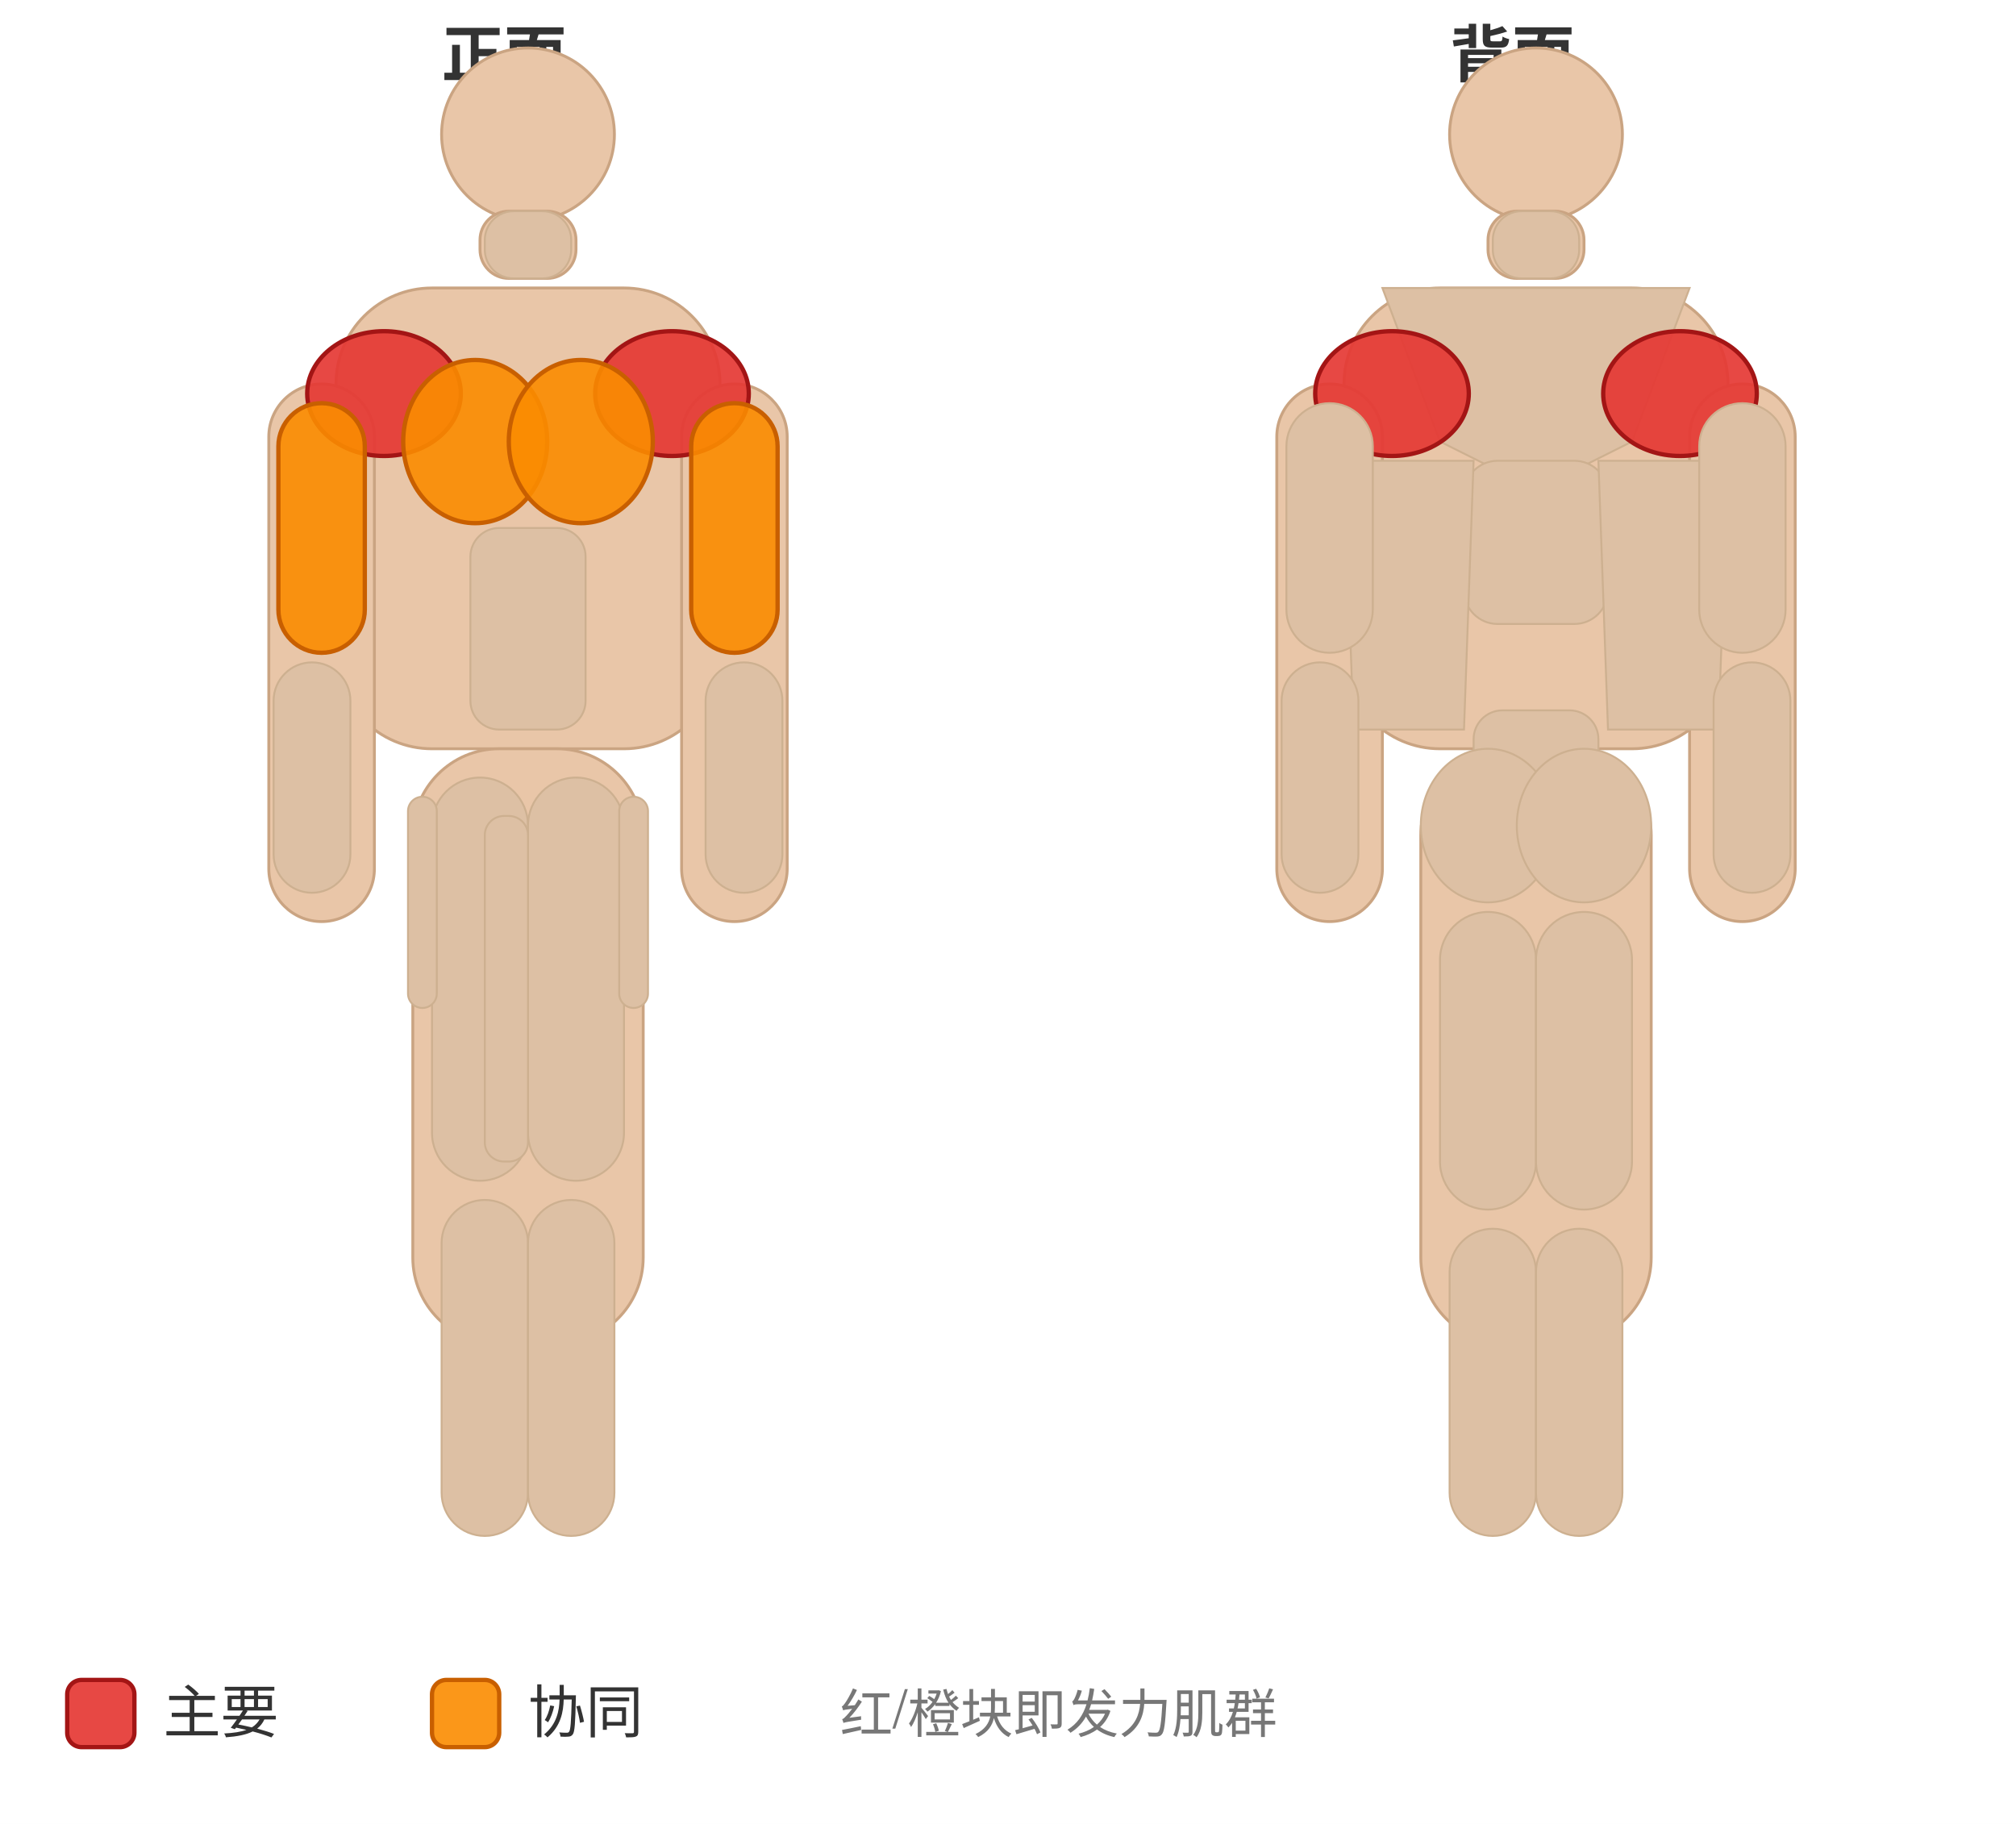
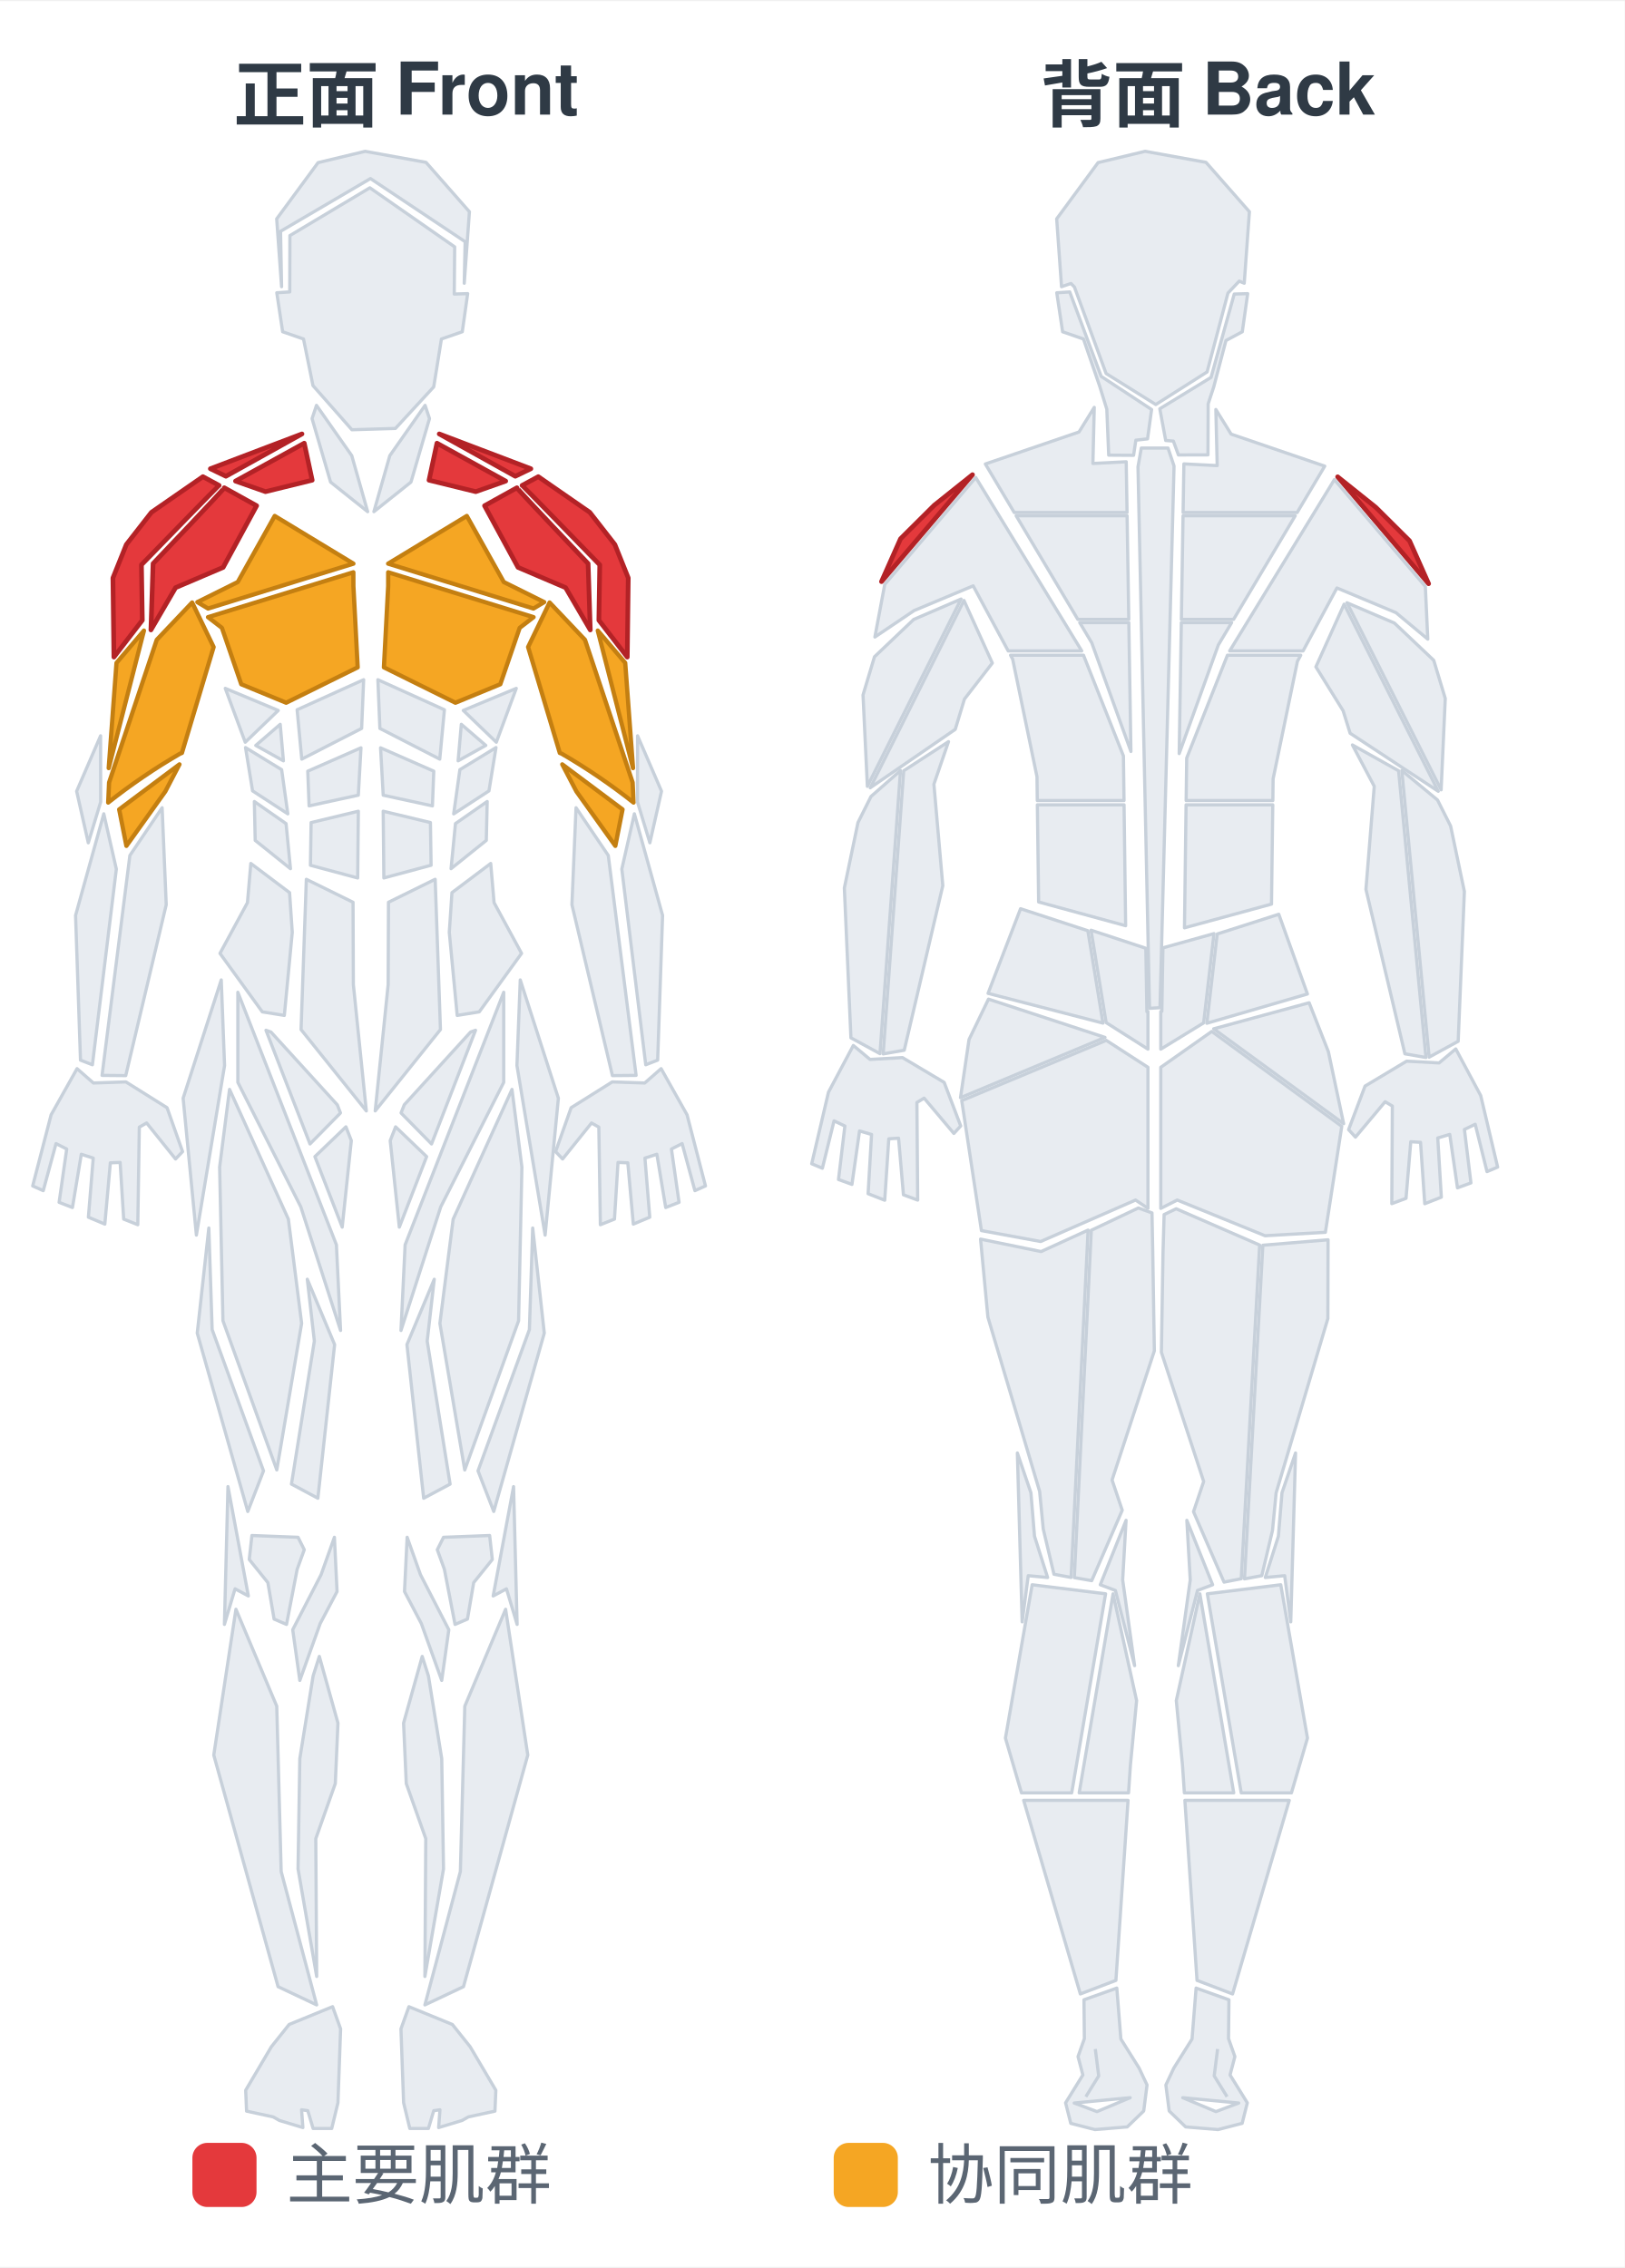
- <svg xmlns="http://www.w3.org/2000/svg" viewBox="0 0 420 380" width="420" height="380" font-family="-apple-system,Segoe UI,Helvetica,Arial,sans-serif">
-   <rect width="420" height="380" fill="#ffffff" />
-   <text x="105" y="16" font-size="13" font-weight="700" text-anchor="middle" fill="#333">正面</text>
-   <text x="315" y="16" font-size="13" font-weight="700" text-anchor="middle" fill="#333">背面</text>
-   <g transform="translate(10,0)">
-     <circle fill="#e9c6a8" stroke="#caa482" stroke-width="0.6" cx="100" cy="28" r="18" />
-     <rect fill="#e9c6a8" stroke="#caa482" stroke-width="0.6" x="90" y="44" width="20" height="14" rx="6" />
-     <rect fill="#e9c6a8" stroke="#caa482" stroke-width="0.6" x="60" y="60" width="80" height="96" rx="20" />
-     <rect fill="#e9c6a8" stroke="#caa482" stroke-width="0.6" x="46" y="80" width="22" height="112" rx="11" />
-     <rect fill="#e9c6a8" stroke="#caa482" stroke-width="0.6" x="132" y="80" width="22" height="112" rx="11" />
-     <rect fill="#e9c6a8" stroke="#caa482" stroke-width="0.6" x="76" y="156" width="48" height="124" rx="18" />
-     <rect fill="#ddc0a4" stroke="#cdb090" stroke-width="0.4" x="91" y="44" width="18" height="14" rx="6" />
-     <ellipse fill="#e53935" fill-opacity="0.92" stroke="#a31515" stroke-width="0.9" cx="70" cy="82" rx="16" ry="13" />
-     <ellipse fill="#e53935" fill-opacity="0.92" stroke="#a31515" stroke-width="0.9" cx="130" cy="82" rx="16" ry="13" />
-     <ellipse fill="#fb8c00" fill-opacity="0.9" stroke="#c85f00" stroke-width="0.9" cx="89" cy="92" rx="15" ry="17" />
-     <ellipse fill="#fb8c00" fill-opacity="0.9" stroke="#c85f00" stroke-width="0.9" cx="111" cy="92" rx="15" ry="17" />
-     <rect fill="#fb8c00" fill-opacity="0.9" stroke="#c85f00" stroke-width="0.9" x="48" y="84" width="18" height="52" rx="9" />
-     <rect fill="#fb8c00" fill-opacity="0.9" stroke="#c85f00" stroke-width="0.9" x="134" y="84" width="18" height="52" rx="9" />
-     <rect fill="#ddc0a4" stroke="#cdb090" stroke-width="0.4" x="47" y="138" width="16" height="48" rx="8" />
-     <rect fill="#ddc0a4" stroke="#cdb090" stroke-width="0.4" x="137" y="138" width="16" height="48" rx="8" />
-     <rect fill="#ddc0a4" stroke="#cdb090" stroke-width="0.4" x="88" y="110" width="24" height="42" rx="6" />
-     <rect fill="#ddc0a4" stroke="#cdb090" stroke-width="0.4" x="80" y="162" width="20" height="84" rx="10" />
-     <rect fill="#ddc0a4" stroke="#cdb090" stroke-width="0.4" x="100" y="162" width="20" height="84" rx="10" />
-     <rect fill="#ddc0a4" stroke="#cdb090" stroke-width="0.4" x="91" y="170" width="9" height="72" rx="4" />
-     <rect fill="#ddc0a4" stroke="#cdb090" stroke-width="0.4" x="75" y="166" width="6" height="44" rx="3" />
-     <rect fill="#ddc0a4" stroke="#cdb090" stroke-width="0.4" x="119" y="166" width="6" height="44" rx="3" />
-     <rect fill="#ddc0a4" stroke="#cdb090" stroke-width="0.4" x="82" y="250" width="18" height="70" rx="9" />
-     <rect fill="#ddc0a4" stroke="#cdb090" stroke-width="0.4" x="100" y="250" width="18" height="70" rx="9" />
+ <svg xmlns="http://www.w3.org/2000/svg" viewBox="0 0 76 106" width="260" height="363" role="img" font-family="-apple-system,BlinkMacSystemFont,Segoe UI,Helvetica,Arial,sans-serif">
+   <rect width="76" height="106" fill="#ffffff" />
+   <text x="19" y="5.6" font-size="3.4" font-weight="600" text-anchor="middle" fill="#2f3a45">正面 Front</text>
+   <text x="56.5" y="5.6" font-size="3.4" font-weight="600" text-anchor="middle" fill="#2f3a45">背面 Back</text>
+   <g transform="translate(1.5,7)">
+     <path d="m 11.672,6.359 -0.048,-2.591 4.206,-2.468 4.428,2.954 -0.041,1.944 0.242,-3.345 -2.031,-2.311 -2.845,-0.516 -2.204,0.529 -1.936,2.631 z" fill="#e8ecf1" stroke="#c7d0da" stroke-width="0.15" stroke-linejoin="round" />
+     <path d="m 19.749,6.703 0.02,-2.207 -3.967,-2.764 -3.741,2.236 -0.006,2.635 -0.607,0.04 0.274,1.824 0.976,0.339 0.442,2.18 1.822,2.066 2.035,-0.061 1.792,-1.944 0.36,-2.241 0.976,-0.339 0.252,-1.784 z" fill="#e8ecf1" stroke="#c7d0da" stroke-width="0.15" stroke-linejoin="round" />
+     <path d="m 13.305,11.911 1.65,2.352 0.744,2.622 -1.735,-1.384 -0.866,-2.971 z" fill="#e8ecf1" stroke="#c7d0da" stroke-width="0.15" stroke-linejoin="round" />
+     <path d="m 18.385,11.911 -1.65,2.352 -0.745,2.622 1.735,-1.384 0.866,-2.971 z" fill="#e8ecf1" stroke="#c7d0da" stroke-width="0.15" stroke-linejoin="round" />
+     <path d="m 19.048,13.248 3.557,1.979 0.727,-0.351 z m -0.107,0.433 -0.371,1.731 2.185,0.536 1.401,-0.494 z" fill="#e4393c" stroke="#b32226" stroke-width="0.22" stroke-linejoin="round" />
+     <path d="m 22.922,15.657 0.758,-0.41 2.408,1.668 1.174,1.507 0.627,1.563 -0.046,3.702 -1.328,-1.722 0.041,-2.594 -0.488,-0.5 c 0,0 -3.098,-3.191 -3.144,-3.214 z m -0.241,0.109 c -0.001,0.052 3.33,3.547 3.33,3.547 l 0.101,3.104 -1.154,-1.978 -2.225,-0.948 -1.566,-2.885 z" fill="#e4393c" stroke="#b32226" stroke-width="0.22" stroke-linejoin="round" />
+     <path d="m 12.625,13.248 -3.557,1.979 -0.727,-0.351 z m 0.107,0.433 0.371,1.731 -2.185,0.536 -1.401,-0.494 z" fill="#e4393c" stroke="#b32226" stroke-width="0.22" stroke-linejoin="round" />
+     <path d="m 8.75,15.657 -0.758,-0.41 -2.408,1.668 -1.174,1.507 -0.627,1.563 0.046,3.702 1.328,-1.722 -0.041,-2.594 0.488,-0.5 c 0,0 3.098,-3.191 3.144,-3.214 z m 0.241,0.109 c 0.002,0.052 -3.33,3.547 -3.33,3.547 l -0.101,3.104 1.154,-1.978 2.225,-0.948 1.566,-2.885 z" fill="#e4393c" stroke="#b32226" stroke-width="0.22" stroke-linejoin="round" />
+     <path d="m 27.622,30.815 -0.338,1.705 -1.819,-2.544 -0.663,-1.269 z m -2.853,-2.61 c -0.026,-0.014 -0.054,-0.025 -0.082,-0.032 l -1.483,-4.955 1.005,-2.084 1.655,1.745 2.23,6.677 0.042,0.937 c -1.065,-0.842 -2.19,-1.607 -3.364,-2.288 z m 1.694,-5.757 1.649,6.434 -0.365,-4.923 z" fill="#f5a623" stroke="#c47f11" stroke-width="0.2" stroke-linejoin="round" />
+     <path d="m 26.955,32.969 1.301,10.289 -1.108,0.01 -1.894,-7.996 0.192,-4.537 z m 1.22,-1.95 -0.587,2.586 1.119,9.156 0.558,-0.217 0.23,-6.77 z" fill="#e8ecf1" stroke="#c7d0da" stroke-width="0.15" stroke-linejoin="round" />
+     <path d="m 4.075,30.815 0.338,1.705 1.819,-2.544 0.663,-1.269 z m 2.853,-2.61 c 0.026,-0.014 0.054,-0.025 0.082,-0.032 l 1.483,-4.955 -1.005,-2.084 -1.655,1.745 -2.23,6.677 -0.042,0.937 c 1.065,-0.842 2.19,-1.607 3.364,-2.288 z m -1.694,-5.757 -1.649,6.434 0.365,-4.923 z" fill="#f5a623" stroke="#c47f11" stroke-width="0.2" stroke-linejoin="round" />
+     <path d="m 4.575,32.969 -1.301,10.289 1.108,0.01 1.894,-7.996 -0.192,-4.537 z m -1.22,-1.95 0.587,2.586 -1.119,9.156 -0.558,-0.217 -0.23,-6.77 z" fill="#e8ecf1" stroke="#c7d0da" stroke-width="0.15" stroke-linejoin="round" />
+     <path d="m 20.337,17.085 1.729,3.091 1.890,0.94 -0.5,0.3 -6.8, -2.1 z" fill="#f5a623" stroke="#c47f11" stroke-width="0.2" stroke-linejoin="round" />
+     <path d="m 16.66,19.72 6.8,2.1 -0.65,0.5 -0.906,2.638 -2.1,0.865 -3.345,-1.655 0.2,-3.8 z" fill="#f5a623" stroke="#c47f11" stroke-width="0.2" stroke-linejoin="round" />
+     <path d="m 11.351,17.085 -1.729,3.091 -1.890,0.94 0.5,0.3 6.8,-2.1 z" fill="#f5a623" stroke="#c47f11" stroke-width="0.2" stroke-linejoin="round" />
+     <path d="m 15.03,19.72 -6.8,2.1 0.65,0.5 0.906,2.638 2.1,0.865 3.346,-1.655 -0.2,-3.8 z" fill="#f5a623" stroke="#c47f11" stroke-width="0.2" stroke-linejoin="round" />
+     <path d="m 19.642,34.708 1.813,-1.365 0.157,1.833 1.286,2.373 -1.98,2.737 -1.031,0.166 -0.37,-3.888 z" fill="#e8ecf1" stroke="#c7d0da" stroke-width="0.15" stroke-linejoin="round" />
+     <path d="M 19.289,26.152 l -3.112 -1.406 0.094 2.28 2.801 1.436 z M 21.224,27.820 l -1.294 0.721 0.15 -1.709 z M 20.171,26.183 l 2.48 -1.032 -0.934 2.521 z M 21.702,27.921 l -1.69 1.034 -0.289 2.068 1.65 -1.075 z" fill="#e8ecf1" stroke="#c7d0da" stroke-width="0.15" stroke-linejoin="round" />
+     <path d="M 18.791,29.025 l -0.062 1.624 -2.303 -0.5 -0.124 -2.217 z M 18.635,31.429 l 0.031 1.998 -2.21 0.594 -0.031 -3.123 z M 21.290,30.444 l -1.484 1.034 -0.206 2.109 1.649 -1.324 z" fill="#e8ecf1" stroke="#c7d0da" stroke-width="0.15" stroke-linejoin="round" />
+     <path d="m 12.046,34.708 -1.813,-1.365 -0.157,1.833 -1.286,2.374 1.98,2.736 1.031,0.166 0.371,-3.887 z" fill="#e8ecf1" stroke="#c7d0da" stroke-width="0.15" stroke-linejoin="round" />
+     <path d="m 15.636,44.92 -0.606,-5.912 -0.015,-3.849 -2.185,-1.075 -0.247,7.03 z" fill="#e8ecf1" stroke="#c7d0da" stroke-width="0.15" stroke-linejoin="round" />
+     <path d="m 16.052,44.919 0.606,-5.912 0.015,-3.849 2.184,-1.075 0.247,7.03 z" fill="#e8ecf1" stroke="#c7d0da" stroke-width="0.15" stroke-linejoin="round" />
+     <path d="m 12.399,26.152 3.112,-1.406 -0.094,2.28 -2.801,1.436 z m -1.935,1.669 1.294,0.721 -0.15,-1.709 z m 1.053,-1.637 -2.479,-1.033 0.934,2.521 z m -1.532,1.737 1.69,1.034 0.289,2.067 -1.649,-1.075 z" fill="#e8ecf1" stroke="#c7d0da" stroke-width="0.15" stroke-linejoin="round" />
+     <path d="M 12.897,29.025 l 0.062 1.624 2.303 -0.5 0.124 -2.217 z M 13.053,31.430 l -0.031 1.998 2.21 0.594 0.031 -3.123 z M 10.398,30.445 l 1.484 1.034 0.206 2.109 -1.65 -1.324 z" fill="#e8ecf1" stroke="#c7d0da" stroke-width="0.15" stroke-linejoin="round" />
+     <path d="m 14.404,45.04 0.022,-0.028 -0.149,-0.379 -3.102,-3.404 -0.233,-0.083 2.059,5.32 z m -1.173,2.018 1.277,3.299 0.426,-4.049 -0.252,-0.643 z" fill="#e8ecf1" stroke="#c7d0da" stroke-width="0.15" stroke-linejoin="round" />
+     <path d="m 17.284,45.04 -0.022,-0.028 0.149,-0.379 3.102,-3.404 0.232,-0.083 -2.058,5.32 z m 1.173,2.018 -1.277,3.299 -0.426,-4.048 0.252,-0.643 z" fill="#e8ecf1" stroke="#c7d0da" stroke-width="0.15" stroke-linejoin="round" />
+     <path d="m 23.419,50.399 -0.155,4.751 -2.403,6.609 0.736,1.9 2.364,-8.344 z m -0.582,-11.608 -0.155,4.007 1.318,7.932 0.62,-6.403 z m -0.387,5.123 -2.752,6.073 -0.62,4.874 1.162,6.858 2.519,-6.981 0.155,-7.188 z" fill="#e8ecf1" stroke="#c7d0da" stroke-width="0.15" stroke-linejoin="round" />
+     <path d="m 22.063,39.37 v 4.214 l -2.946,5.825 -1.86,5.783 0.194,-4.007 z m -3.249,13.426 -0.065,0.155 -1.213,2.902 0.783,7.188 1.236,-0.661 -1.071,-6.693 z" fill="#e8ecf1" stroke="#c7d0da" stroke-width="0.15" stroke-linejoin="round" />
+     <path d="m 17.256,87.868 0.124,3.452 0.29,1.206 h 0.871 l 0.249,-0.832 0.291,-0.042 -0.062,0.832 1.099,-0.333 0.291,-0.166 1.244,-0.27 0.042,-0.977 -1.203,-2.037 -0.83,-1.04 -2.033,-0.832 z" fill="#e8ecf1" stroke="#c7d0da" stroke-width="0.15" stroke-linejoin="round" />
+     <path d="m 18.251,70.441 0.291,0.915 0.622,3.868 0.083,5.157 -0.871,5.033 0.041,-6.447 -0.912,-2.578 -0.126,-2.828 z m 1.992,2.329 -0.208,7.736 -1.659,6.239 1.805,-0.853 3.008,-10.836 -1.037,-6.821 z" fill="#e8ecf1" stroke="#c7d0da" stroke-width="0.15" stroke-linejoin="round" />
+     <path d="m 21.405,64.784 0.124,1.123 -0.871,1.082 -0.291,1.706 -0.581,0.249 -0.498,-2.579 -0.332,-0.915 0.291,-0.582 z m -3.859,0.083 0.622,1.747 1.327,2.579 -0.332,2.371 -0.954,-2.662 -0.787,-1.497 z m 4.978,-2.37 -0.954,5.116 0.622,-0.333 0.498,1.664 z" fill="#e8ecf1" stroke="#c7d0da" stroke-width="0.15" stroke-linejoin="round" />
+     <path d="m 8.269,50.399 0.155,4.751 2.403,6.61 -0.736,1.9 -2.364,-8.344 z m 0.581,-11.608 0.155,4.007 -1.318,7.932 -0.62,-6.403 z m 0.388,5.122 2.752,6.072 0.62,4.874 -1.162,6.858 -2.519,-6.982 -0.155,-7.188 z" fill="#e8ecf1" stroke="#c7d0da" stroke-width="0.15" stroke-linejoin="round" />
+     <path d="m 9.626,39.369 v 4.214 l 2.945,5.825 1.86,5.783 -0.194,-4.007 z m 3.249,13.426 0.065,0.155 1.213,2.902 -0.783,7.188 -1.236,-0.661 1.071,-6.693 z" fill="#e8ecf1" stroke="#c7d0da" stroke-width="0.15" stroke-linejoin="round" />
+     <path d="m 14.433,87.868 -0.124,3.452 -0.291,1.206 h -0.871 l -0.249,-0.832 -0.291,-0.042 0.062,0.832 -1.099,-0.333 -0.291,-0.166 -1.245,-0.27 -0.041,-0.977 1.203,-2.038 0.83,-1.04 2.033,-0.832 z" fill="#e8ecf1" stroke="#c7d0da" stroke-width="0.15" stroke-linejoin="round" />
+     <path d="m 13.438,70.441 -0.291,0.915 -0.622,3.868 -0.083,5.157 0.872,5.033 -0.042,-6.447 0.913,-2.578 0.124,-2.828 z m -1.992,2.329 0.207,7.736 1.66,6.239 -1.805,-0.853 -3.008,-10.836 1.037,-6.821 z" fill="#e8ecf1" stroke="#c7d0da" stroke-width="0.15" stroke-linejoin="round" />
+     <path d="m 10.284,64.784 -0.124,1.123 0.871,1.082 0.291,1.706 0.581,0.249 0.498,-2.579 0.332,-0.915 -0.291,-0.582 z m 3.859,0.083 -0.622,1.747 -1.328,2.579 0.332,2.371 0.954,-2.662 0.788,-1.496 z m -4.979,-2.371 0.954,5.116 -0.622,-0.333 -0.498,1.664 z" fill="#e8ecf1" stroke="#c7d0da" stroke-width="0.15" stroke-linejoin="round" />
+     <path d="m 3.205,27.37 0.005,3.094 -0.58,1.912 -0.545,-2.412 z" fill="#e8ecf1" stroke="#c7d0da" stroke-width="0.15" stroke-linejoin="round" />
+     <path d="m 4.39,43.563 -1.52,0.051 -0.766,-0.671 -1.213,2.158 -0.862,3.329 0.494,0.221 0.598,-2.202 0.5,0.254 -0.356,2.494 0.624,0.243 0.414,-2.492 0.558,0.179 -0.226,2.766 0.769,0.323 0.258,-2.868 0.458,-0.018 0.166,2.652 0.66,0.263 0.071,-4.566 0.342,-0.194 1.353,1.684 0.328,-0.344 -0.726,-2.055 z" fill="#e8ecf1" stroke="#c7d0da" stroke-width="0.15" stroke-linejoin="round" />
+     <path d="m 28.325,27.37 -0.005,3.094 0.58,1.912 0.545,-2.412 z" fill="#e8ecf1" stroke="#c7d0da" stroke-width="0.15" stroke-linejoin="round" />
+     <path d="m 27.14,43.563 1.52,0.051 0.766,-0.671 1.213,2.158 0.862,3.329 -0.494,0.221 -0.598,-2.202 -0.5,0.254 0.356,2.494 -0.624,0.243 -0.414,-2.492 -0.558,0.179 0.226,2.766 -0.769,0.323 -0.258,-2.868 -0.458,-0.018 -0.166,2.652 -0.66,0.263 -0.071,-4.566 -0.342,-0.194 -1.353,1.684 -0.328,-0.344 0.726,-2.055 z" fill="#e8ecf1" stroke="#c7d0da" stroke-width="0.15" stroke-linejoin="round" />
+     <path d="m 48.157,6.359 0.442,-0.15 0.161,0.164 1.482,4.048 2.324,1.451 2.4,-1.524 0.976,-3.69 0.528,-0.559 0.234,0.098 0.242,-3.345 -2.031,-2.311 -2.845,-0.516 -2.204,0.529 -1.936,2.631 z" fill="#e8ecf1" stroke="#c7d0da" stroke-width="0.15" stroke-linejoin="round" />
+     <path d="m 52.37,12.105 -2.358,-1.55 -1.471,-3.951 -0.607,0.04 0.274,1.824 0.976,0.339 0.761,2.216 0.33,1.068 0.089,2.149 1.164,0.008 0.106,-0.708 0.547,-0.061 z m 1.018,1.476 0.238,0.65 1.381,-0.004 0.01,-2.388 0.26,-0.791 0.572,-2.17 0.764,-0.41 0.252,-1.784 -0.629,0.019 -1.085,3.9 -2.397,1.467 0.277,1.485 z" fill="#e8ecf1" stroke="#c7d0da" stroke-width="0.15" stroke-linejoin="round" />
+     <path d="M 49.625,14.629 L 49.688,12.005 L 48.974,13.157 L 44.594,14.654 L 45.945,16.925 L 51.222,16.925 L 51.183,14.550 Z" fill="#e8ecf1" stroke="#c7d0da" stroke-width="0.15" stroke-linejoin="round" />
+     <path d="M 46.034,17.075 L 48.920,21.925 L 51.303,21.925 L 51.224,17.075 Z" fill="#e8ecf1" stroke="#c7d0da" stroke-width="0.15" stroke-linejoin="round" />
+     <path d="M 49.009,22.075 L 49.572,23.022 L 51.403,28.104 L 51.305,22.075 Z" fill="#e8ecf1" stroke="#c7d0da" stroke-width="0.15" stroke-linejoin="round" />
+     <path d="M 55.439,14.729 L 55.376,12.104 L 56.090,13.256 L 60.470,14.754 L 59.179,16.925 L 53.844,16.925 L 53.881,14.649 Z" fill="#e8ecf1" stroke="#c7d0da" stroke-width="0.15" stroke-linejoin="round" />
+     <path d="M 59.089,17.075 L 56.204,21.925 L 53.763,21.925 L 53.842,17.075 Z" fill="#e8ecf1" stroke="#c7d0da" stroke-width="0.15" stroke-linejoin="round" />
+     <path d="M 56.114,22.075 L 55.492,23.121 L 53.661,28.203 L 53.761,22.075 Z" fill="#e8ecf1" stroke="#c7d0da" stroke-width="0.15" stroke-linejoin="round" />
+     <path d="M 44.144,15.285 L 39.888,20.286 L 39.426,22.749 L 41.263,21.510 L 44.025,20.355 L 45.663,23.400 L 49.103,23.400 Z" fill="#e8ecf1" stroke="#c7d0da" stroke-width="0.15" stroke-linejoin="round" />
+     <path d="M 42.201,16.586 L 40.626,18.152 L 39.736,20.156 L 43.992,15.155 Z" fill="#e4393c" stroke="#b32226" stroke-width="0.22" stroke-linejoin="round" />
+     <path d="M 45.771,23.600 L 45.872,23.789 L 47.009,29.286 L 47.023,30.400 L 51.080,30.400 L 51.053,28.314 L 49.185,23.600 Z" fill="#e8ecf1" stroke="#c7d0da" stroke-width="0.15" stroke-linejoin="round" />
+     <path d="M 47.026,30.600 L 47.086,35.145 L 51.156,36.255 L 51.082,30.600 Z" fill="#e8ecf1" stroke="#c7d0da" stroke-width="0.15" stroke-linejoin="round" />
+     <path d="M 62.863,16.686 L 64.438,18.251 L 65.328,20.255 L 61.073,15.254 Z" fill="#e4393c" stroke="#b32226" stroke-width="0.22" stroke-linejoin="round" />
+     <path d="M 60.921,15.384 L 65.176,20.385 L 65.290,22.849 L 63.801,21.609 L 61.039,20.454 L 59.455,23.400 L 56.022,23.400 Z" fill="#e8ecf1" stroke="#c7d0da" stroke-width="0.15" stroke-linejoin="round" />
+     <path d="M 59.347,23.600 L 59.192,23.888 L 58.055,29.385 L 58.042,30.400 L 53.986,30.400 L 54.012,28.413 L 55.918,23.600 Z" fill="#e8ecf1" stroke="#c7d0da" stroke-width="0.15" stroke-linejoin="round" />
+     <path d="M 58.039,30.600 L 57.979,35.245 L 53.908,36.354 L 53.983,30.600 Z" fill="#e8ecf1" stroke="#c7d0da" stroke-width="0.15" stroke-linejoin="round" />
+     <path d="M 43.593,21.039 L 44.920,23.967 L 43.615,25.653 L 43.186,27.069 L 39.209,29.802 Z" fill="#e8ecf1" stroke="#c7d0da" stroke-width="0.15" stroke-linejoin="round" />
+     <path d="M 43.459,20.972 L 39.075,29.735 L 38.871,25.461 L 39.407,23.674 L 41.242,21.927 Z" fill="#e8ecf1" stroke="#c7d0da" stroke-width="0.15" stroke-linejoin="round" />
+     <path d="M 40.717,42.425 l -1.518,0.086 -0.782,-0.653 -1.162,2.186 -0.784,3.348 0.499,0.209 0.546,-2.216 0.506,0.242 -0.298,2.502 0.629,0.229 0.355,-2.501 0.562,0.165 -0.161,2.771 0.777,0.305 0.191,-2.873 0.457,-0.029 0.228,2.648 0.666,0.248 -0.036,-4.567 0.337,-0.202 1.392,1.651 0.32,-0.351 -0.774,-2.037 z" fill="#e8ecf1" stroke="#c7d0da" stroke-width="0.15" stroke-linejoin="round" />
+     <path d="M 40.775,29.006 L 42.870,27.644 L 42.187,29.635 L 42.603,34.383 L 40.799,42.081 L 39.814,42.253 Z" fill="#e8ecf1" stroke="#c7d0da" stroke-width="0.15" stroke-linejoin="round" />
+     <path d="M 39.665,42.242 L 38.305,41.501 L 37.998,34.491 L 38.635,31.429 L 39.245,30.209 L 40.625,28.994 Z" fill="#e8ecf1" stroke="#c7d0da" stroke-width="0.15" stroke-linejoin="round" />
+     <path d="M 61.376,21.213 L 60.056,24.145 L 61.330,26.199 L 61.657,27.251 L 65.780,29.966 Z" fill="#e8ecf1" stroke="#c7d0da" stroke-width="0.15" stroke-linejoin="round" />
+     <path d="M 61.510,21.146 L 65.914,29.899 L 66.108,25.624 L 65.568,23.839 L 63.729,22.096 Z" fill="#e8ecf1" stroke="#c7d0da" stroke-width="0.15" stroke-linejoin="round" />
+     <path d="M 64.301,42.592 l 1.518,0.083 0.78,-0.655 1.167,2.183 0.792,3.346 -0.498,0.211 -0.551,-2.215 -0.505,0.243 0.304,2.501 -0.629,0.23 -0.361,-2.5 -0.562,0.167 0.168,2.77 -0.776,0.306 -0.197,-2.872 -0.457,-0.028 -0.222,2.648 -0.665,0.249 0.025,-4.567 -0.337,-0.201 -1.388,1.655 -0.321,-0.35 0.77,-2.039 z" fill="#e8ecf1" stroke="#c7d0da" stroke-width="0.15" stroke-linejoin="round" />
+     <path d="M 65.204,42.420 L 63.925,29.007 L 61.764,27.798 L 62.786,29.733 L 62.397,34.555 L 64.219,42.248 Z" fill="#e8ecf1" stroke="#c7d0da" stroke-width="0.15" stroke-linejoin="round" />
+     <path d="M 64.075,28.993 L 65.353,42.405 L 66.712,41.663 L 67.002,34.653 L 66.358,31.591 L 65.745,30.373 Z" fill="#e8ecf1" stroke="#c7d0da" stroke-width="0.15" stroke-linejoin="round" />
+     <path d="m 51.734,14.789 0.539,25.331 0.49,-0.03 0.657,-25.339 -0.281,-0.842 -1.251,-4.9e-4 z" fill="#e8ecf1" stroke="#c7d0da" stroke-width="0.15" stroke-linejoin="round" />
+     <path d="M 52.100,37.310 L 49.537,36.465 L 50.244,40.788 L 52.200,42.030 L 52.200,40.270 L 52.150,40.280 Z" fill="#e8ecf1" stroke="#c7d0da" stroke-width="0.15" stroke-linejoin="round" />
+     <path d="M 49.389,36.490 L 46.240,35.460 L 44.720,39.420 L 50.096,40.812 Z" fill="#e8ecf1" stroke="#c7d0da" stroke-width="0.15" stroke-linejoin="round" />
+     <path d="M 52.800,42.030 L 52.800,40.270 L 52.850,40.260 L 52.900,37.290 L 55.289,36.625 L 54.805,40.801 Z" fill="#e8ecf1" stroke="#c7d0da" stroke-width="0.15" stroke-linejoin="round" />
+     <path d="M 55.439,36.643 L 55.980,36.470 L 58.320,35.720 L 59.660,39.450 L 54.955,40.819 Z" fill="#e8ecf1" stroke="#c7d0da" stroke-width="0.15" stroke-linejoin="round" />
+     <path d="M 50.191,41.481 L 44.740,39.690 L 43.830,41.580 L 43.431,44.301 Z" fill="#e8ecf1" stroke="#c7d0da" stroke-width="0.15" stroke-linejoin="round" />
+     <path d="M 50.249,41.619 L 43.489,44.439 L 44.410,50.520 L 47.180,51.030 L 51.620,49.090 L 52.200,49.480 L 52.200,42.880 Z" fill="#e8ecf1" stroke="#c7d0da" stroke-width="0.15" stroke-linejoin="round" />
+     <path d="M 55.274,41.079 L 61.354,45.519 L 60.640,42.150 L 59.740,39.860 Z" fill="#e8ecf1" stroke="#c7d0da" stroke-width="0.15" stroke-linejoin="round" />
+     <path d="M 55.186,41.201 L 52.800,42.880 L 52.800,49.480 L 53.570,49.090 L 57.680,50.760 L 60.500,50.600 L 61.266,45.641 Z" fill="#e8ecf1" stroke="#c7d0da" stroke-width="0.15" stroke-linejoin="round" />
+     <path d="m 51.176,64.074 -1.206,3.015 0.707,0.266 0.898,3.518 -0.558,-4.012 z m -5.085,-3.15 0.634,1.861 0.168,2.033 0.613,1.931 -0.906,-0.085 -0.285,2.16 z" fill="#e8ecf1" stroke="#c7d0da" stroke-width="0.15" stroke-linejoin="round" />
+     <path d="m 54.019,64.074 1.206,3.015 -0.707,0.266 -0.898,3.518 0.558,-4.012 z m 5.085,-3.15 -0.634,1.861 -0.168,2.033 -0.613,1.931 0.906,-0.085 0.285,2.16 z" fill="#e8ecf1" stroke="#c7d0da" stroke-width="0.15" stroke-linejoin="round" />
+     <path d="M 50.568,67.512 L 51.669,72.509 L 51.379,75.532 L 51.292,76.825 L 48.983,76.825 Z" fill="#e8ecf1" stroke="#c7d0da" stroke-width="0.15" stroke-linejoin="round" />
+     <path d="M 50.218,67.512 L 48.633,76.825 L 46.283,76.825 L 45.533,74.263 L 46.783,67.088 Z" fill="#e8ecf1" stroke="#c7d0da" stroke-width="0.15" stroke-linejoin="round" />
+     <path d="M 46.386,77.175 L 51.269,77.175 L 50.701,85.598 L 49.037,86.233 Z" fill="#e8ecf1" stroke="#c7d0da" stroke-width="0.15" stroke-linejoin="round" />
+     <path d="M 54.628,67.512 L 53.526,72.509 L 53.816,75.532 L 53.903,76.825 L 56.213,76.825 Z" fill="#e8ecf1" stroke="#c7d0da" stroke-width="0.15" stroke-linejoin="round" />
+     <path d="M 54.978,67.512 L 56.563,76.825 L 58.912,76.825 L 59.662,74.263 L 58.412,67.088 Z" fill="#e8ecf1" stroke="#c7d0da" stroke-width="0.15" stroke-linejoin="round" />
+     <path d="M 53.927,77.175 L 58.810,77.175 L 56.158,86.233 L 54.495,85.598 Z" fill="#e8ecf1" stroke="#c7d0da" stroke-width="0.15" stroke-linejoin="round" />
+     <path d="M 50.933,88.341 l 0.852,1.358 0.372,0.792 -0.156,1.218 -0.77,0.744 -1.512,0.125 -1.13,-0.292 -0.242,-0.959 0.808,-1.304 -0.226,-0.86 0.297,-0.842 -0.019,-1.815 1.536,-0.548 z m -1.196,0.468 0.159,1.258 -0.602,0.974 m -0.544,0.295 1.065,0.401 1.553,-0.651 z" fill="#e8ecf1" stroke="#c7d0da" stroke-width="0.15" stroke-linejoin="round" />
+     <path d="M 49.550,50.504 L 51.751,49.461 L 52.389,49.692 L 52.424,51.499 L 52.499,56.145 L 50.521,62.188 L 50.997,63.602 L 49.569,66.897 L 48.755,66.754 Z" fill="#e8ecf1" stroke="#c7d0da" stroke-width="0.15" stroke-linejoin="round" />
+     <path d="M 49.400,50.496 L 48.605,66.746 L 47.803,66.596 L 47.302,64.480 L 47.133,62.723 L 44.712,54.565 L 44.369,50.918 L 47.200,51.500 Z" fill="#e8ecf1" stroke="#c7d0da" stroke-width="0.15" stroke-linejoin="round" />
+     <path d="M 54.262,88.341 l -0.852,1.358 -0.372,0.792 0.156,1.218 0.77,0.744 1.512,0.125 1.13,-0.292 0.242,-0.959 -0.808,-1.304 0.226,-0.86 -0.297,-0.842 0.019,-1.815 -1.536,-0.548 z m 1.196,0.468 -0.159,1.258 0.602,0.974 m 0.544,0.295 -1.065,0.401 -1.553,-0.651 z" fill="#e8ecf1" stroke="#c7d0da" stroke-width="0.15" stroke-linejoin="round" />
+     <path d="M 57.425,51.196 L 56.565,66.806 L 55.759,66.965 L 54.331,63.670 L 54.807,62.256 L 52.829,56.213 L 52.904,51.567 L 52.956,49.769 L 53.520,49.498 Z" fill="#e8ecf1" stroke="#c7d0da" stroke-width="0.15" stroke-linejoin="round" />
+     <path d="M 57.575,51.204 L 60.625,50.950 L 60.616,54.633 L 58.195,62.791 L 58.026,64.547 L 57.525,66.663 L 56.715,66.814 Z" fill="#e8ecf1" stroke="#c7d0da" stroke-width="0.15" stroke-linejoin="round" />
  </g>
-   <g transform="translate(220,0)">
-     <circle fill="#e9c6a8" stroke="#caa482" stroke-width="0.6" cx="100" cy="28" r="18" />
-     <rect fill="#e9c6a8" stroke="#caa482" stroke-width="0.6" x="90" y="44" width="20" height="14" rx="6" />
-     <rect fill="#e9c6a8" stroke="#caa482" stroke-width="0.6" x="60" y="60" width="80" height="96" rx="20" />
-     <rect fill="#e9c6a8" stroke="#caa482" stroke-width="0.6" x="46" y="80" width="22" height="112" rx="11" />
-     <rect fill="#e9c6a8" stroke="#caa482" stroke-width="0.6" x="132" y="80" width="22" height="112" rx="11" />
-     <rect fill="#e9c6a8" stroke="#caa482" stroke-width="0.6" x="76" y="156" width="48" height="124" rx="18" />
-     <rect fill="#ddc0a4" stroke="#cdb090" stroke-width="0.4" x="91" y="44" width="18" height="14" rx="6" />
-     <polygon fill="#ddc0a4" stroke="#cdb090" stroke-width="0.4" points="68,60 132,60 120,92 100,102 80,92" />
-     <ellipse fill="#e53935" fill-opacity="0.92" stroke="#a31515" stroke-width="0.9" cx="70" cy="82" rx="16" ry="13" />
-     <ellipse fill="#e53935" fill-opacity="0.92" stroke="#a31515" stroke-width="0.9" cx="130" cy="82" rx="16" ry="13" />
-     <rect fill="#ddc0a4" stroke="#cdb090" stroke-width="0.4" x="85" y="96" width="30" height="34" rx="7" />
-     <polygon fill="#ddc0a4" stroke="#cdb090" stroke-width="0.4" points="60,96 87,96 85,152 62,152" />
-     <polygon fill="#ddc0a4" stroke="#cdb090" stroke-width="0.4" points="113,96 140,96 138,152 115,152" />
-     <rect fill="#ddc0a4" stroke="#cdb090" stroke-width="0.4" x="87" y="148" width="26" height="18" rx="6" />
-     <rect fill="#ddc0a4" stroke="#cdb090" stroke-width="0.4" x="48" y="84" width="18" height="52" rx="9" />
-     <rect fill="#ddc0a4" stroke="#cdb090" stroke-width="0.4" x="134" y="84" width="18" height="52" rx="9" />
-     <rect fill="#ddc0a4" stroke="#cdb090" stroke-width="0.4" x="47" y="138" width="16" height="48" rx="8" />
-     <rect fill="#ddc0a4" stroke="#cdb090" stroke-width="0.4" x="137" y="138" width="16" height="48" rx="8" />
-     <ellipse fill="#ddc0a4" stroke="#cdb090" stroke-width="0.4" cx="90" cy="172" rx="14" ry="16" />
-     <ellipse fill="#ddc0a4" stroke="#cdb090" stroke-width="0.4" cx="110" cy="172" rx="14" ry="16" />
-     <rect fill="#ddc0a4" stroke="#cdb090" stroke-width="0.4" x="80" y="190" width="20" height="62" rx="10" />
-     <rect fill="#ddc0a4" stroke="#cdb090" stroke-width="0.4" x="100" y="190" width="20" height="62" rx="10" />
-     <rect fill="#ddc0a4" stroke="#cdb090" stroke-width="0.4" x="82" y="256" width="18" height="64" rx="9" />
-     <rect fill="#ddc0a4" stroke="#cdb090" stroke-width="0.4" x="100" y="256" width="18" height="64" rx="9" />
-   </g>
-   <rect x="14" y="350" width="14" height="14" rx="3" fill="#e53935" fill-opacity="0.92" stroke="#a31515" stroke-width="0.9" />
-   <text x="34" y="361" font-size="12" fill="#333">主要</text>
-   <rect x="90" y="350" width="14" height="14" rx="3" fill="#fb8c00" fill-opacity="0.9" stroke="#c85f00" stroke-width="0.9" />
-   <text x="110" y="361" font-size="12" fill="#333">协同</text>
-   <text x="175" y="361" font-size="11" fill="#777">红/橙块即发力肌群</text>
+   <rect x="9" y="100.2" width="3" height="3" rx="0.7" fill="#e4393c" />
+   <text x="13.4" y="102.8" font-size="3.1" fill="#5b6673">主要肌群</text>
+   <rect x="39" y="100.2" width="3" height="3" rx="0.7" fill="#f5a623" />
+   <text x="43.4" y="102.8" font-size="3.1" fill="#5b6673">协同肌群</text>
</svg>
